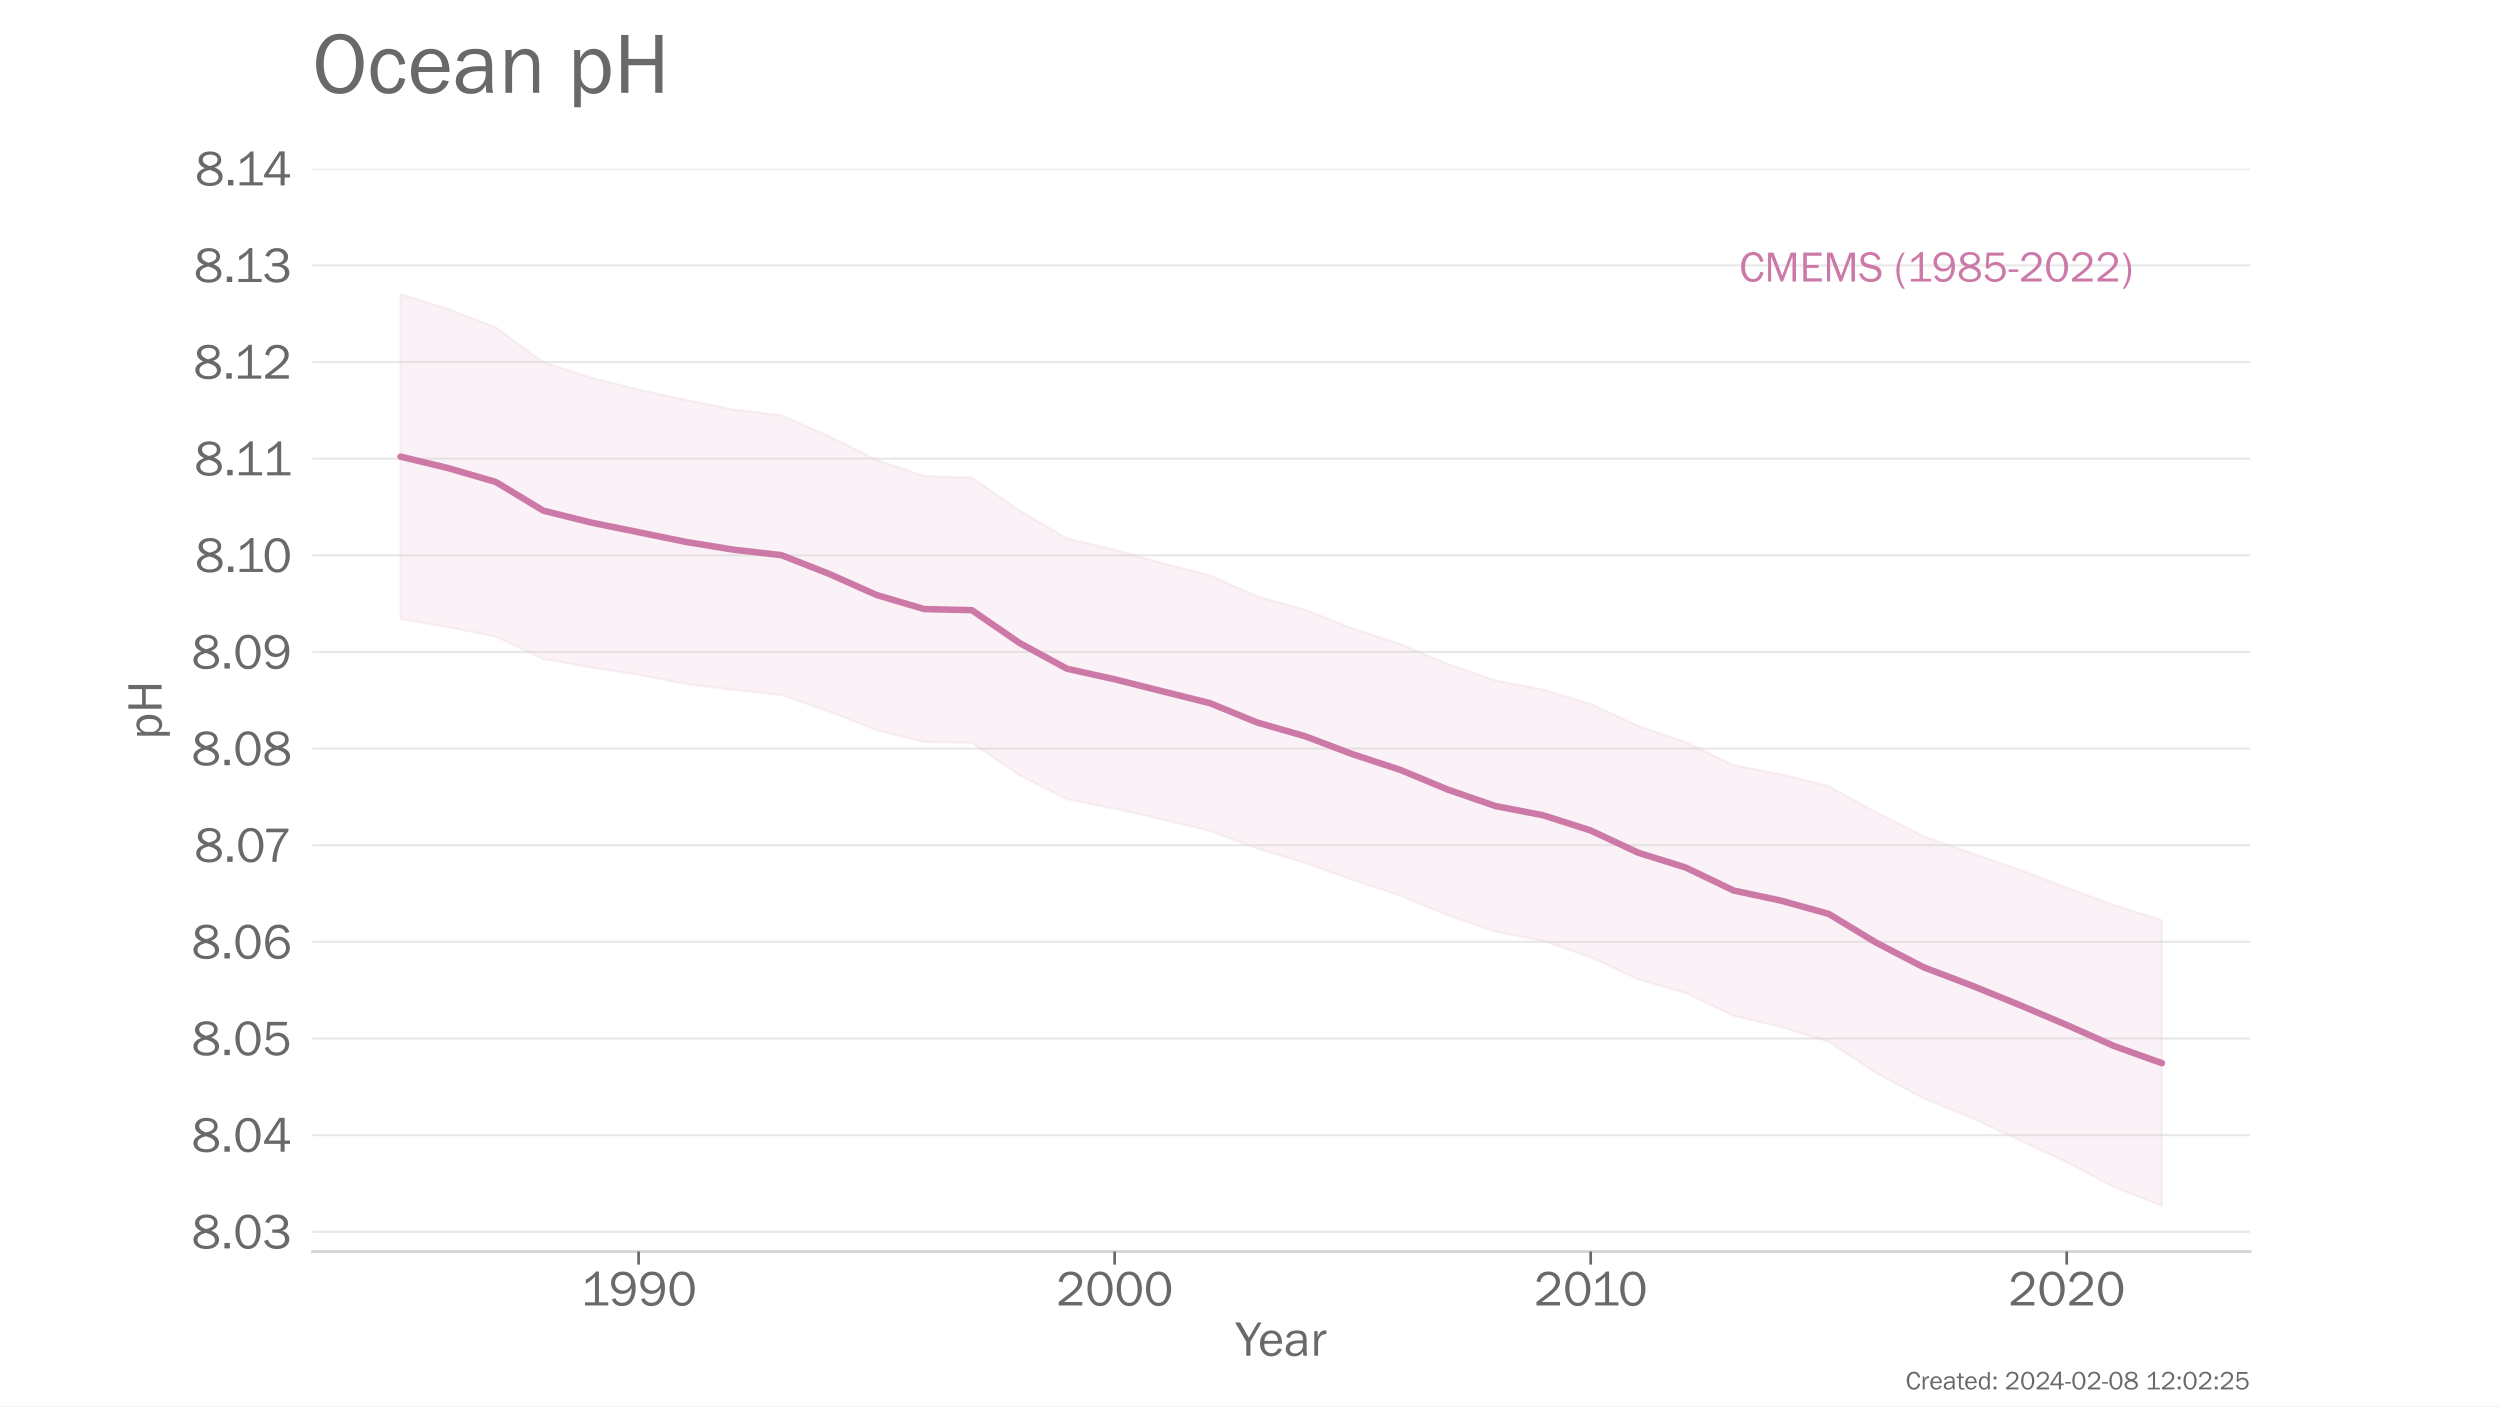
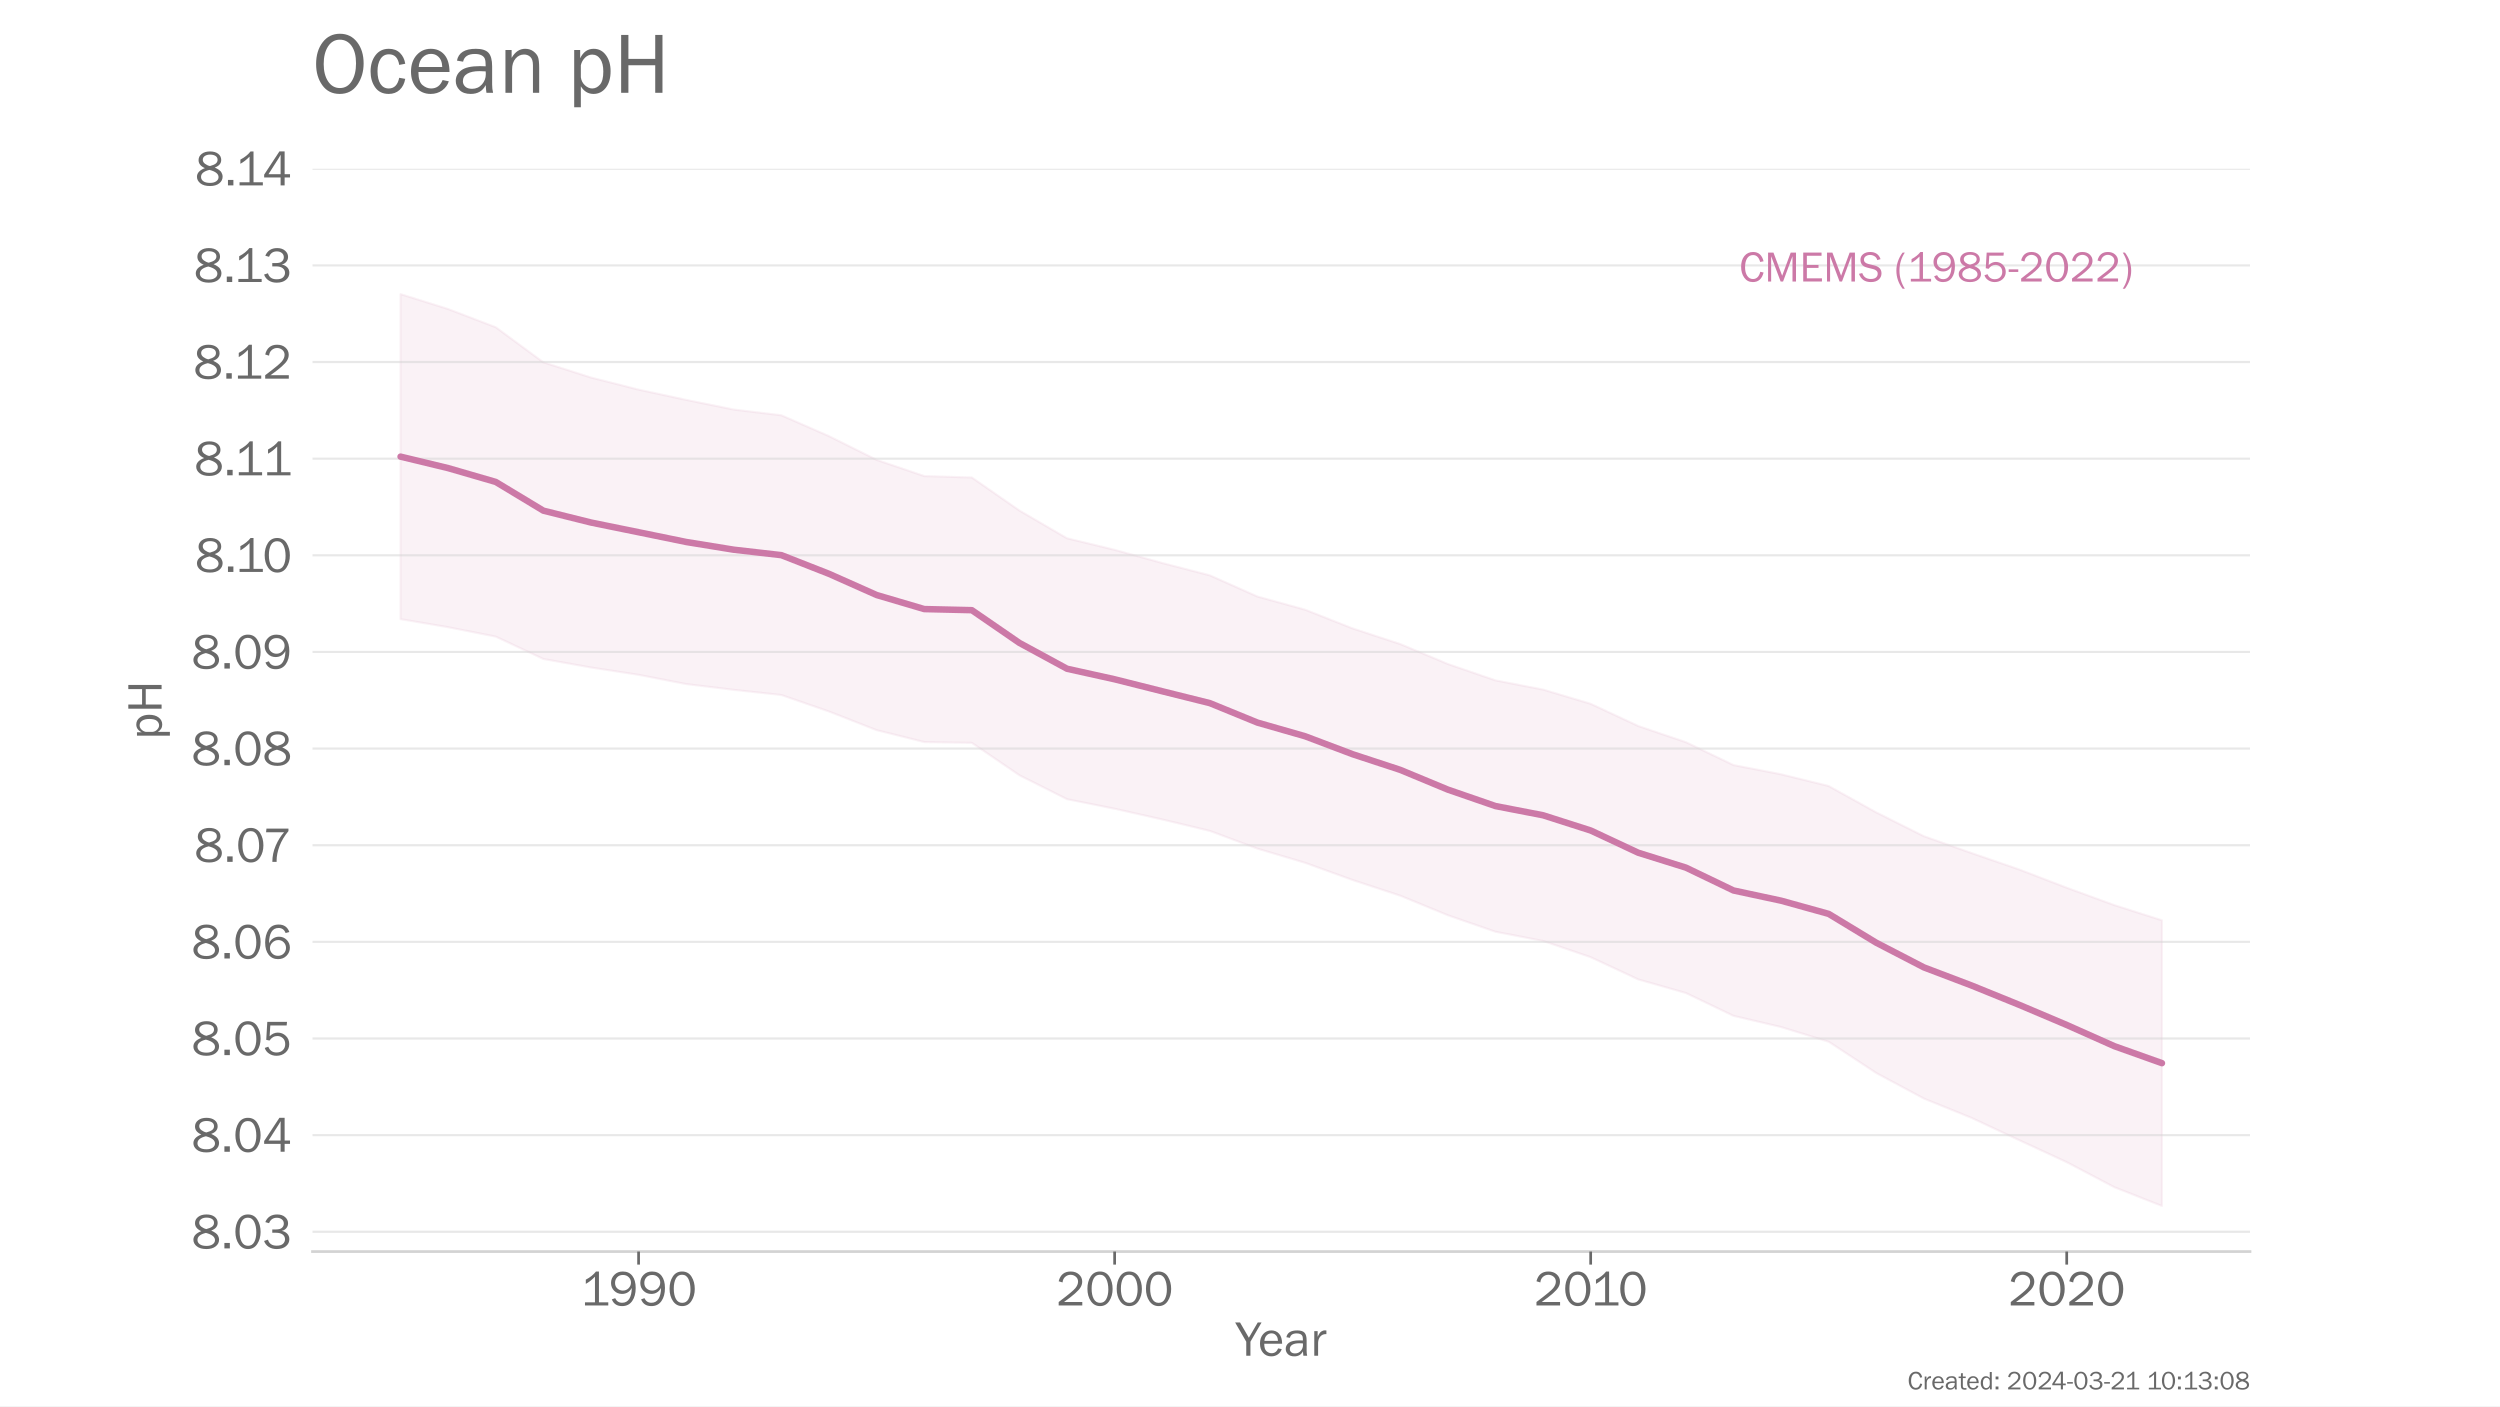
<svg xmlns="http://www.w3.org/2000/svg" xmlns:xlink="http://www.w3.org/1999/xlink" height="648pt" version="1.1" viewBox="0 0 1152 648" width="1152pt">
  <defs>
    <style type="text/css">*{stroke-linecap:butt;stroke-linejoin:round;}</style>
  </defs>
  <g id="figure_1">
    <g id="patch_1">
      <path d="M 0 648  L 1152 648  L 1152 0  L 0 0  z " style="fill:#ffffff;" />
    </g>
    <g id="axes_1">
      <g id="patch_2">
        <path d="M 144 576.72  L 1036.8 576.72  L 1036.8 77.76  L 144 77.76  z " style="fill:none;" />
      </g>
      <g id="PolyCollection_1">
        <defs>
-           <path d="M 184.582 -362.693  L 184.582 -512.468  L 206.518 -505.59  L 228.454 -497.2  L 250.39 -481.033  L 272.326 -474.03  L 294.262 -468.456  L 316.199 -463.726  L 338.135 -459.268  L 360.071 -456.632  L 382.007 -447.012  L 403.943 -436.083  L 425.879 -428.623  L 447.815 -427.968  L 469.751 -412.737  L 491.687 -399.957  L 513.624 -394.634  L 535.56 -388.554  L 557.496 -382.875  L 579.432 -373.111  L 601.368 -367.052  L 623.304 -358.414  L 645.24 -351.218  L 667.176 -342.025  L 689.113 -334.484  L 711.049 -330.232  L 732.985 -323.684  L 754.921 -313.441  L 776.857 -305.994  L 798.793 -295.451  L 820.729 -291.201  L 842.665 -285.787  L 864.601 -273.626  L 886.538 -262.672  L 908.474 -254.907  L 930.41 -247.355  L 952.346 -238.926  L 974.282 -230.919  L 996.218 -223.917  L 996.218 -92.289  L 996.218 -92.289  L 974.282 -100.932  L 952.346 -112.46  L 930.41 -122.615  L 908.474 -132.874  L 886.538 -141.774  L 864.601 -153.531  L 842.665 -167.964  L 820.729 -174.73  L 798.793 -179.882  L 776.857 -190.412  L 754.921 -196.665  L 732.985 -206.925  L 711.049 -214.409  L 689.113 -218.642  L 667.176 -226.253  L 645.24 -235.262  L 623.304 -242.479  L 601.368 -250.421  L 579.432 -256.942  L 557.496 -265.116  L 535.56 -270.376  L 513.624 -275.33  L 491.687 -279.723  L 469.751 -290.751  L 447.815 -305.698  L 425.879 -306.053  L 403.943 -311.546  L 382.007 -320.135  L 360.071 -327.731  L 338.135 -330.116  L 316.199 -332.775  L 294.262 -337.04  L 272.326 -340.41  L 250.39 -344.329  L 228.454 -354.637  L 206.518 -358.979  L 184.582 -362.693  z " id="m00d83a7797" style="stroke:#cc79a7;stroke-opacity:0.1;" />
+           <path d="M 184.582 -362.693  L 184.582 -512.468  L 206.518 -505.59  L 228.454 -497.2  L 250.39 -481.033  L 272.326 -474.03  L 294.262 -468.456  L 316.199 -463.726  L 338.135 -459.268  L 360.071 -456.632  L 382.007 -447.012  L 403.943 -436.083  L 425.879 -428.623  L 447.815 -427.968  L 469.751 -412.737  L 491.687 -399.957  L 513.624 -394.634  L 535.56 -388.554  L 557.496 -382.875  L 579.432 -373.111  L 601.368 -367.052  L 623.304 -358.414  L 645.24 -351.218  L 667.176 -342.025  L 689.113 -334.484  L 711.049 -330.232  L 732.985 -323.684  L 754.921 -313.441  L 776.857 -305.994  L 798.793 -295.451  L 820.729 -291.201  L 842.665 -285.787  L 864.601 -273.626  L 886.538 -262.672  L 908.474 -254.907  L 930.41 -247.355  L 952.346 -238.926  L 974.282 -230.919  L 996.218 -223.917  L 996.218 -92.289  L 996.218 -92.289  L 974.282 -100.932  L 952.346 -112.46  L 930.41 -122.615  L 908.474 -132.874  L 886.538 -141.774  L 864.601 -153.531  L 842.665 -167.964  L 820.729 -174.73  L 798.793 -179.882  L 776.857 -190.412  L 754.921 -196.665  L 732.985 -206.925  L 711.049 -214.409  L 689.113 -218.642  L 667.176 -226.253  L 645.24 -235.262  L 623.304 -242.479  L 601.368 -250.421  L 579.432 -256.942  L 557.496 -265.116  L 535.56 -270.376  L 513.624 -275.33  L 491.687 -279.723  L 469.751 -290.751  L 447.815 -305.698  L 425.879 -306.053  L 403.943 -311.546  L 382.007 -320.135  L 360.071 -327.731  L 338.135 -330.116  L 316.199 -332.775  L 294.262 -337.04  L 272.326 -340.41  L 250.39 -344.329  L 228.454 -354.637  L 206.518 -358.979  L 184.582 -362.693  z " id="medb05854d0" style="stroke:#cc79a7;stroke-opacity:0.1;" />
        </defs>
-         <g clip-path="url(#p1a1a0c2bd8)">
-           <use style="fill:#cc79a7;fill-opacity:0.1;stroke:#cc79a7;stroke-opacity:0.1;" x="0" xlink:href="#m00d83a7797" y="648" />
+         <g clip-path="url(#p75e1de0d37)">
+           <use style="fill:#cc79a7;fill-opacity:0.1;stroke:#cc79a7;stroke-opacity:0.1;" x="0" xlink:href="#medb05854d0" y="648" />
        </g>
      </g>
      <g id="patch_3">
        <path d="M 144 576.72  L 1036.8 576.72  " style="fill:none;stroke:#d3d3d3;stroke-linecap:square;stroke-linejoin:miter;stroke-width:1.25;" />
      </g>
      <g id="matplotlib.axis_1">
        <g id="xtick_1">
          <g id="line2d_1">
            <defs>
-               <path d="M 0 0  L 0 6  " id="mcdebf659a7" style="stroke:#696969;stroke-width:1.25;" />
+               <path d="M 0 0  L 0 6  " id="m00381bbd8d" style="stroke:#696969;stroke-width:1.25;" />
            </defs>
            <g>
-               <use style="fill:#696969;stroke:#696969;stroke-width:1.25;" x="294.262" xlink:href="#mcdebf659a7" y="576.72" />
+               <use style="fill:#696969;stroke:#696969;stroke-width:1.25;" x="294.262" xlink:href="#m00381bbd8d" y="576.72" />
            </g>
          </g>
          <g id="text_1">
            <g style="fill:#696969;" transform="translate(267.4458 601.5509)scale(0.23 -0.23)">
              <defs>
                <path d="M 55.859 6.203  L 55.859 0  L 9.188 0  L 9.188 6.203  L 29.203 6.203  L 29.203 57.672  Q 20.359 48.438 10.844 43.266  L 10.844 51.656  Q 23.969 58.547 31.203 68.016  L 37.156 68.016  L 37.156 6.203  z " id="FranklinGothic-Book-49" />
                <path d="M 5.719 12.156  L 12.406 14.594  Q 16.547 5.375 26.375 5.375  Q 35.891 5.375 40.703 13.375  Q 45.516 21.391 45.656 35.109  Q 39.109 23.094 25.984 23.094  Q 16.703 23.094 10.406 29.422  Q 4.109 35.75 4.109 45.062  Q 4.109 54.547 10.719 61.281  Q 17.328 68.016 27.594 68.016  Q 40.141 68.016 46.828 59.203  Q 53.516 50.391 53.516 34.969  Q 53.516 18.75 46.438 8.719  Q 39.359 -1.312 26.266 -1.312  Q 10.984 -1.312 5.719 12.156  z M 27.828 29.781  Q 34.719 29.781 39.375 34.594  Q 44.047 39.406 44.047 45.844  Q 44.047 52.094 39.625 56.578  Q 35.203 61.078 27.984 61.078  Q 20.656 61.078 16.406 56.469  Q 12.156 51.859 12.156 45.219  Q 12.156 38.094 16.859 33.938  Q 21.578 29.781 27.828 29.781  z " id="FranklinGothic-Book-57" />
                <path d="M 29.391 -1.312  Q 17.875 -1.312 10.984 8.672  Q 4.109 18.656 4.109 33.453  Q 4.109 48 10.641 58  Q 17.188 68.016 29.156 68.016  Q 41.656 68.016 48.125 57.562  Q 54.594 47.125 54.594 33.062  Q 54.594 19.281 47.953 8.984  Q 41.312 -1.312 29.391 -1.312  z M 29.438 5.219  Q 37.891 5.219 41.938 12.859  Q 46 20.516 46 32.078  Q 46 44.734 41.844 53.125  Q 37.703 61.531 29.047 61.531  Q 20.703 61.531 16.625 53.859  Q 12.547 46.188 12.547 33.688  Q 12.547 20.703 16.844 12.953  Q 21.141 5.219 29.438 5.219  z " id="FranklinGothic-Book-48" />
              </defs>
              <use xlink:href="#FranklinGothic-Book-49" />
              <use x="57.268" xlink:href="#FranklinGothic-Book-57" />
              <use x="115.91" xlink:href="#FranklinGothic-Book-57" />
              <use x="174.553" xlink:href="#FranklinGothic-Book-48" />
            </g>
          </g>
        </g>
        <g id="xtick_2">
          <g id="line2d_2">
            <g>
-               <use style="fill:#696969;stroke:#696969;stroke-width:1.25;" x="513.624" xlink:href="#mcdebf659a7" y="576.72" />
+               <use style="fill:#696969;stroke:#696969;stroke-width:1.25;" x="513.624" xlink:href="#m00381bbd8d" y="576.72" />
            </g>
          </g>
          <g id="text_2">
            <g style="fill:#696969;" transform="translate(486.6489 601.5509)scale(0.23 -0.23)">
              <defs>
                <path d="M 52.484 6.938  L 52.484 0  L 5.172 0  L 5.172 6.938  Q 33.203 27.938 38.594 34.594  Q 44 41.266 44 47.797  Q 44 53.906 39.453 57.656  Q 34.906 61.422 29 61.422  Q 22.906 61.422 18.219 57.297  Q 13.531 53.172 12.938 46.094  L 5.172 48.438  Q 10.062 68.016 29.109 68.016  Q 39.406 68.016 45.844 62.156  Q 52.297 56.297 52.297 47.859  Q 52.297 42.047 49.234 36.672  Q 46.188 31.297 37.688 23.828  Q 29.203 16.359 15.719 6.938  z " id="FranklinGothic-Book-50" />
              </defs>
              <use xlink:href="#FranklinGothic-Book-50" />
              <use x="58.643" xlink:href="#FranklinGothic-Book-48" />
              <use x="117.285" xlink:href="#FranklinGothic-Book-48" />
              <use x="175.928" xlink:href="#FranklinGothic-Book-48" />
            </g>
          </g>
        </g>
        <g id="xtick_3">
          <g id="line2d_3">
            <g>
-               <use style="fill:#696969;stroke:#696969;stroke-width:1.25;" x="732.985" xlink:href="#mcdebf659a7" y="576.72" />
+               <use style="fill:#696969;stroke:#696969;stroke-width:1.25;" x="732.985" xlink:href="#m00381bbd8d" y="576.72" />
            </g>
          </g>
          <g id="text_3">
            <g style="fill:#696969;" transform="translate(706.8151 601.5509)scale(0.23 -0.23)">
              <use xlink:href="#FranklinGothic-Book-50" />
              <use x="58.643" xlink:href="#FranklinGothic-Book-48" />
              <use x="113.535" xlink:href="#FranklinGothic-Book-49" />
              <use x="168.928" xlink:href="#FranklinGothic-Book-48" />
            </g>
          </g>
        </g>
        <g id="xtick_4">
          <g id="line2d_4">
            <g>
-               <use style="fill:#696969;stroke:#696969;stroke-width:1.25;" x="952.346" xlink:href="#mcdebf659a7" y="576.72" />
+               <use style="fill:#696969;stroke:#696969;stroke-width:1.25;" x="952.346" xlink:href="#m00381bbd8d" y="576.72" />
            </g>
          </g>
          <g id="text_4">
            <g style="fill:#696969;" transform="translate(925.3713 601.5509)scale(0.23 -0.23)">
              <use xlink:href="#FranklinGothic-Book-50" />
              <use x="58.643" xlink:href="#FranklinGothic-Book-48" />
              <use x="117.285" xlink:href="#FranklinGothic-Book-50" />
              <use x="175.928" xlink:href="#FranklinGothic-Book-48" />
            </g>
          </g>
        </g>
        <g id="text_5">
          <g style="fill:#696969;" transform="translate(569.3658 624.7128)scale(0.23 -0.23)">
            <defs>
              <path d="M 52 66.656  L 29.688 28.031  L 29.688 0  L 21.344 0  L 21.344 28.031  L -0.984 66.656  L 8.844 66.656  L 26.562 35.984  L 44.391 66.656  z " id="FranklinGothic-Book-89" />
              <path d="M 40.234 14.703  L 47.359 13.234  Q 45.406 6.938 39.734 2.812  Q 34.078 -1.312 26.422 -1.312  Q 16.312 -1.312 10.062 5.781  Q 3.812 12.891 3.812 24.422  Q 3.812 36.188 10.297 43.438  Q 16.797 50.688 26.609 50.688  Q 36.281 50.688 42.156 44  Q 48.047 37.312 48.188 23.969  L 12.359 23.969  Q 12.359 12.797 17.047 8.891  Q 21.734 4.984 26.953 4.984  Q 36.375 4.984 40.234 14.703  z M 39.797 29.688  Q 39.703 33.844 38.422 37.062  Q 37.156 40.281 34.125 42.547  Q 31.109 44.828 26.859 44.828  Q 21.141 44.828 17.156 40.719  Q 13.188 36.625 12.703 29.688  z " id="FranklinGothic-Book-101" />
              <path d="M 46.297 0  L 38.672 0  Q 38.234 2.344 37.797 8.891  Q 32.719 -1.312 20.516 -1.312  Q 12.203 -1.312 7.766 3.078  Q 3.328 7.469 3.328 13.625  Q 3.328 21.094 9.672 25.906  Q 16.016 30.719 31.25 30.719  Q 33.297 30.719 37.797 30.516  Q 37.797 36.375 36.891 38.984  Q 35.984 41.609 33.047 43.172  Q 30.125 44.734 25.344 44.734  Q 13.672 44.734 11.766 35.844  L 4.688 37.062  Q 7.281 50.688 26.469 50.688  Q 36.672 50.688 40.938 46.172  Q 45.219 41.656 45.219 30.516  L 45.219 9.578  Q 45.219 4.344 46.297 0  z M 37.797 24.656  Q 33.109 24.953 30.672 24.953  Q 21.578 24.953 16.547 21.969  Q 11.531 19 11.531 13.281  Q 11.531 9.672 14.234 7.125  Q 16.938 4.594 22.078 4.594  Q 29 4.594 33.469 9.625  Q 37.938 14.656 37.938 21.438  Q 37.938 22.797 37.797 24.656  z " id="FranklinGothic-Book-97" />
              <path d="M 15.328 0  L 7.672 0  L 7.672 49.312  L 14.406 49.312  L 14.406 37.797  Q 17.969 45.953 21.547 48.359  Q 25.141 50.781 28.906 50.781  Q 30.078 50.781 31.938 50.594  L 31.938 43.266  L 30.375 43.266  Q 24.031 43.266 19.828 38.531  Q 15.625 33.797 15.328 26.078  z " id="FranklinGothic-Book-114" />
            </defs>
            <use xlink:href="#FranklinGothic-Book-89" />
            <use x="45.025" xlink:href="#FranklinGothic-Book-101" />
            <use x="97.076" xlink:href="#FranklinGothic-Book-97" />
            <use x="149.957" xlink:href="#FranklinGothic-Book-114" />
          </g>
        </g>
      </g>
      <g id="matplotlib.axis_2">
        <g id="ytick_1">
          <g id="line2d_5">
-             <path clip-path="url(#p1a1a0c2bd8)" d="M 144 567.6  L 1036.8 567.6  " style="fill:none;stroke:#d3d3d3;stroke-linecap:round;stroke-opacity:0.5;" />
+             <path clip-path="url(#p75e1de0d37)" d="M 144 567.6  L 1036.8 567.6  " style="fill:none;stroke:#d3d3d3;stroke-linecap:round;stroke-opacity:0.5;" />
          </g>
          <g id="text_6">
            <g style="fill:#696969;" transform="translate(88.28797 575.265)scale(0.23 -0.23)">
              <defs>
                <path d="M 19.484 34.578  Q 6.844 40.094 6.844 50.594  Q 6.844 58.203 13.141 63.109  Q 19.438 68.016 29.828 68.016  Q 40.094 68.016 46.141 63.297  Q 52.203 58.594 52.203 50.984  Q 52.203 40.375 39.266 35.797  Q 49.703 30.953 52.359 26.453  Q 55.031 21.969 55.031 17.484  Q 55.031 9.469 48.219 4.078  Q 41.406 -1.312 29.734 -1.312  Q 17.281 -1.312 10.438 4.172  Q 3.609 9.672 3.609 17.234  Q 3.609 28.516 19.484 34.578  z M 29.594 38.719  Q 37.984 40.969 41.453 43.891  Q 44.922 46.828 44.922 51.219  Q 44.922 56.344 40.797 59  Q 36.672 61.672 29.938 61.672  Q 23.484 61.672 19.375 58.859  Q 15.281 56.062 15.281 51.312  Q 15.281 46.625 19.844 43.203  Q 24.422 39.797 29.594 38.719  z M 28.656 31.062  Q 11.766 27.047 11.766 16.938  Q 11.766 11.672 16.375 8.328  Q 21 4.984 29.984 4.984  Q 37.594 4.984 42.234 8.25  Q 46.875 11.531 46.875 16.609  Q 46.875 26.312 28.656 31.062  z " id="FranklinGothic-Book-56" />
                <path d="M 17.969 10.938  L 17.969 0  L 7.078 0  L 7.078 10.938  z " id="FranklinGothic-Book-46" />
                <path d="M 19.344 31.344  L 19.344 37.984  L 26.953 37.984  Q 35.297 37.984 38.891 41.406  Q 42.484 44.828 42.484 49.703  Q 42.484 55.078 38.469 58.219  Q 34.469 61.375 28.422 61.375  Q 17.188 61.375 12.891 50.531  L 5.375 52.688  Q 11.812 68.016 29.203 68.016  Q 38.969 68.016 44.969 62.812  Q 50.984 57.625 50.984 50.297  Q 50.984 44.625 47.359 40.406  Q 43.75 36.188 38.094 35.109  Q 44.438 34.188 49 29.781  Q 53.562 25.391 53.562 18.406  Q 53.562 10.062 46.766 4.375  Q 39.984 -1.312 28.172 -1.312  Q 18.797 -1.312 12.125 3.125  Q 5.469 7.562 2.938 14.938  L 10.688 17.531  Q 14.203 5.469 28.031 5.469  Q 37.016 5.469 40.938 9.297  Q 44.875 13.141 44.875 18.453  Q 44.875 24.219 40.156 27.781  Q 35.453 31.344 26.953 31.344  z " id="FranklinGothic-Book-51" />
              </defs>
              <use xlink:href="#FranklinGothic-Book-56" />
              <use x="58.643" xlink:href="#FranklinGothic-Book-46" />
              <use x="83.643" xlink:href="#FranklinGothic-Book-48" />
              <use x="142.285" xlink:href="#FranklinGothic-Book-51" />
            </g>
          </g>
        </g>
        <g id="ytick_2">
          <g id="line2d_6">
-             <path clip-path="url(#p1a1a0c2bd8)" d="M 144 523.069  L 1036.8 523.069  " style="fill:none;stroke:#d3d3d3;stroke-linecap:round;stroke-opacity:0.5;" />
+             <path clip-path="url(#p75e1de0d37)" d="M 144 523.069  L 1036.8 523.069  " style="fill:none;stroke:#d3d3d3;stroke-linecap:round;stroke-opacity:0.5;" />
          </g>
          <g id="text_7">
            <g style="fill:#696969;" transform="translate(88.28797 530.7342)scale(0.23 -0.23)">
              <defs>
                <path d="M 44.094 0  L 36.031 0  L 36.031 15.875  L 3.078 15.875  L 3.078 21.484  L 33.641 68.062  L 44.094 68.062  L 44.094 22.469  L 54.891 22.469  L 54.891 15.875  L 44.094 15.875  z M 36.031 22.469  L 36.031 54  Q 36.031 57.422 36.188 61.375  Q 34.078 57.516 32.562 55.125  L 11.766 22.469  z " id="FranklinGothic-Book-52" />
              </defs>
              <use xlink:href="#FranklinGothic-Book-56" />
              <use x="58.643" xlink:href="#FranklinGothic-Book-46" />
              <use x="83.643" xlink:href="#FranklinGothic-Book-48" />
              <use x="142.285" xlink:href="#FranklinGothic-Book-52" />
            </g>
          </g>
        </g>
        <g id="ytick_3">
          <g id="line2d_7">
-             <path clip-path="url(#p1a1a0c2bd8)" d="M 144 478.538  L 1036.8 478.538  " style="fill:none;stroke:#d3d3d3;stroke-linecap:round;stroke-opacity:0.5;" />
+             <path clip-path="url(#p75e1de0d37)" d="M 144 478.538  L 1036.8 478.538  " style="fill:none;stroke:#d3d3d3;stroke-linecap:round;stroke-opacity:0.5;" />
          </g>
          <g id="text_8">
            <g style="fill:#696969;" transform="translate(88.28797 486.2033)scale(0.23 -0.23)">
              <defs>
                <path d="M 48.875 66.656  L 48.188 59.469  L 15.438 59.469  L 14.016 37.844  Q 21.438 45.125 30.328 45.125  Q 39.703 45.125 46.516 38.625  Q 53.328 32.125 53.328 22.016  Q 53.328 11.766 45.922 5.219  Q 38.531 -1.312 27.828 -1.312  Q 19.438 -1.312 12.891 3.078  Q 6.344 7.469 4.297 14.453  L 11.422 16.891  Q 15.828 5.281 27.938 5.281  Q 35.891 5.281 40.578 9.984  Q 45.266 14.703 45.266 22.016  Q 45.266 29.688 40.625 33.984  Q 35.984 38.281 29.5 38.281  Q 20.016 38.281 13.812 29.203  L 7.234 30.609  L 9.375 66.656  z " id="FranklinGothic-Book-53" />
              </defs>
              <use xlink:href="#FranklinGothic-Book-56" />
              <use x="58.643" xlink:href="#FranklinGothic-Book-46" />
              <use x="83.643" xlink:href="#FranklinGothic-Book-48" />
              <use x="142.285" xlink:href="#FranklinGothic-Book-53" />
            </g>
          </g>
        </g>
        <g id="ytick_4">
          <g id="line2d_8">
-             <path clip-path="url(#p1a1a0c2bd8)" d="M 144 434.007  L 1036.8 434.007  " style="fill:none;stroke:#d3d3d3;stroke-linecap:round;stroke-opacity:0.5;" />
+             <path clip-path="url(#p75e1de0d37)" d="M 144 434.007  L 1036.8 434.007  " style="fill:none;stroke:#d3d3d3;stroke-linecap:round;stroke-opacity:0.5;" />
          </g>
          <g id="text_9">
            <g style="fill:#696969;" transform="translate(88.28797 441.6724)scale(0.23 -0.23)">
              <defs>
                <path d="M 53.562 53.031  L 46.047 50.984  Q 42.188 61.141 31.984 61.141  Q 13.234 61.141 12.797 30.125  Q 15.766 37.016 21.234 40.328  Q 26.703 43.656 32.812 43.656  Q 42.094 43.656 48.359 37.188  Q 54.641 30.719 54.641 21.688  Q 54.641 12.312 47.969 5.5  Q 41.312 -1.312 30.906 -1.312  Q 19.094 -1.312 12.078 7.594  Q 5.078 16.5 5.078 31.844  Q 5.078 46.828 11.688 57.422  Q 18.312 68.016 32.172 68.016  Q 48.141 68.016 53.562 53.031  z M 30.766 5.375  Q 37.844 5.375 42.359 10.031  Q 46.875 14.703 46.875 21.234  Q 46.875 27.688 42.453 32.297  Q 38.031 36.922 31.5 36.922  Q 24.75 36.922 19.719 32.078  Q 14.703 27.25 14.703 20.75  Q 14.703 14.75 19.188 10.062  Q 23.688 5.375 30.766 5.375  z " id="FranklinGothic-Book-54" />
              </defs>
              <use xlink:href="#FranklinGothic-Book-56" />
              <use x="58.643" xlink:href="#FranklinGothic-Book-46" />
              <use x="83.643" xlink:href="#FranklinGothic-Book-48" />
              <use x="142.285" xlink:href="#FranklinGothic-Book-54" />
            </g>
          </g>
        </g>
        <g id="ytick_5">
          <g id="line2d_9">
-             <path clip-path="url(#p1a1a0c2bd8)" d="M 144 389.476  L 1036.8 389.476  " style="fill:none;stroke:#d3d3d3;stroke-linecap:round;stroke-opacity:0.5;" />
+             <path clip-path="url(#p75e1de0d37)" d="M 144 389.476  L 1036.8 389.476  " style="fill:none;stroke:#d3d3d3;stroke-linecap:round;stroke-opacity:0.5;" />
          </g>
          <g id="text_10">
            <g style="fill:#696969;" transform="translate(89.58172 397.1416)scale(0.23 -0.23)">
              <defs>
                <path d="M 28.078 0  L 19.484 0  Q 19.484 16.75 26.312 32.594  Q 33.156 48.438 43.062 59.328  L 6.891 59.328  L 7.719 66.656  L 51.766 66.656  L 51.766 61.672  Q 39.844 47.312 33.938 31.781  Q 28.031 16.266 28.031 2.297  Q 28.031 1.516 28.078 0  z " id="FranklinGothic-Book-55" />
              </defs>
              <use xlink:href="#FranklinGothic-Book-56" />
              <use x="58.643" xlink:href="#FranklinGothic-Book-46" />
              <use x="83.643" xlink:href="#FranklinGothic-Book-48" />
              <use x="136.66" xlink:href="#FranklinGothic-Book-55" />
            </g>
          </g>
        </g>
        <g id="ytick_6">
          <g id="line2d_10">
-             <path clip-path="url(#p1a1a0c2bd8)" d="M 144 344.945  L 1036.8 344.945  " style="fill:none;stroke:#d3d3d3;stroke-linecap:round;stroke-opacity:0.5;" />
+             <path clip-path="url(#p75e1de0d37)" d="M 144 344.945  L 1036.8 344.945  " style="fill:none;stroke:#d3d3d3;stroke-linecap:round;stroke-opacity:0.5;" />
          </g>
          <g id="text_11">
            <g style="fill:#696969;" transform="translate(88.28797 352.6107)scale(0.23 -0.23)">
              <use xlink:href="#FranklinGothic-Book-56" />
              <use x="58.643" xlink:href="#FranklinGothic-Book-46" />
              <use x="83.643" xlink:href="#FranklinGothic-Book-48" />
              <use x="142.285" xlink:href="#FranklinGothic-Book-56" />
            </g>
          </g>
        </g>
        <g id="ytick_7">
          <g id="line2d_11">
-             <path clip-path="url(#p1a1a0c2bd8)" d="M 144 300.414  L 1036.8 300.414  " style="fill:none;stroke:#d3d3d3;stroke-linecap:round;stroke-opacity:0.5;" />
+             <path clip-path="url(#p75e1de0d37)" d="M 144 300.414  L 1036.8 300.414  " style="fill:none;stroke:#d3d3d3;stroke-linecap:round;stroke-opacity:0.5;" />
          </g>
          <g id="text_12">
            <g style="fill:#696969;" transform="translate(88.28797 308.0798)scale(0.23 -0.23)">
              <use xlink:href="#FranklinGothic-Book-56" />
              <use x="58.643" xlink:href="#FranklinGothic-Book-46" />
              <use x="83.643" xlink:href="#FranklinGothic-Book-48" />
              <use x="142.285" xlink:href="#FranklinGothic-Book-57" />
            </g>
          </g>
        </g>
        <g id="ytick_8">
          <g id="line2d_12">
-             <path clip-path="url(#p1a1a0c2bd8)" d="M 144 255.883  L 1036.8 255.883  " style="fill:none;stroke:#d3d3d3;stroke-linecap:round;stroke-opacity:0.5;" />
+             <path clip-path="url(#p75e1de0d37)" d="M 144 255.883  L 1036.8 255.883  " style="fill:none;stroke:#d3d3d3;stroke-linecap:round;stroke-opacity:0.5;" />
          </g>
          <g id="text_13">
            <g style="fill:#696969;" transform="translate(89.92672 263.5489)scale(0.23 -0.23)">
              <use xlink:href="#FranklinGothic-Book-56" />
              <use x="58.643" xlink:href="#FranklinGothic-Book-46" />
              <use x="79.768" xlink:href="#FranklinGothic-Book-49" />
              <use x="135.16" xlink:href="#FranklinGothic-Book-48" />
            </g>
          </g>
        </g>
        <g id="ytick_9">
          <g id="line2d_13">
-             <path clip-path="url(#p1a1a0c2bd8)" d="M 144 211.353  L 1036.8 211.353  " style="fill:none;stroke:#d3d3d3;stroke-linecap:round;stroke-opacity:0.5;" />
+             <path clip-path="url(#p75e1de0d37)" d="M 144 211.353  L 1036.8 211.353  " style="fill:none;stroke:#d3d3d3;stroke-linecap:round;stroke-opacity:0.5;" />
          </g>
          <g id="text_14">
            <g style="fill:#696969;" transform="translate(89.58172 219.0181)scale(0.23 -0.23)">
              <use xlink:href="#FranklinGothic-Book-56" />
              <use x="58.643" xlink:href="#FranklinGothic-Book-46" />
              <use x="79.768" xlink:href="#FranklinGothic-Book-49" />
              <use x="136.66" xlink:href="#FranklinGothic-Book-49" />
            </g>
          </g>
        </g>
        <g id="ytick_10">
          <g id="line2d_14">
-             <path clip-path="url(#p1a1a0c2bd8)" d="M 144 166.822  L 1036.8 166.822  " style="fill:none;stroke:#d3d3d3;stroke-linecap:round;stroke-opacity:0.5;" />
+             <path clip-path="url(#p75e1de0d37)" d="M 144 166.822  L 1036.8 166.822  " style="fill:none;stroke:#d3d3d3;stroke-linecap:round;stroke-opacity:0.5;" />
          </g>
          <g id="text_15">
            <g style="fill:#696969;" transform="translate(89.17922 174.4872)scale(0.23 -0.23)">
              <use xlink:href="#FranklinGothic-Book-56" />
              <use x="58.643" xlink:href="#FranklinGothic-Book-46" />
              <use x="79.768" xlink:href="#FranklinGothic-Book-49" />
              <use x="138.41" xlink:href="#FranklinGothic-Book-50" />
            </g>
          </g>
        </g>
        <g id="ytick_11">
          <g id="line2d_15">
-             <path clip-path="url(#p1a1a0c2bd8)" d="M 144 122.291  L 1036.8 122.291  " style="fill:none;stroke:#d3d3d3;stroke-linecap:round;stroke-opacity:0.5;" />
+             <path clip-path="url(#p75e1de0d37)" d="M 144 122.291  L 1036.8 122.291  " style="fill:none;stroke:#d3d3d3;stroke-linecap:round;stroke-opacity:0.5;" />
          </g>
          <g id="text_16">
            <g style="fill:#696969;" transform="translate(89.38047 129.9563)scale(0.23 -0.23)">
              <use xlink:href="#FranklinGothic-Book-56" />
              <use x="58.643" xlink:href="#FranklinGothic-Book-46" />
              <use x="79.768" xlink:href="#FranklinGothic-Book-49" />
              <use x="137.535" xlink:href="#FranklinGothic-Book-51" />
            </g>
          </g>
        </g>
        <g id="ytick_12">
          <g id="line2d_16">
-             <path clip-path="url(#p1a1a0c2bd8)" d="M 144 77.76  L 1036.8 77.76  " style="fill:none;stroke:#d3d3d3;stroke-linecap:round;stroke-opacity:0.5;" />
+             <path clip-path="url(#p75e1de0d37)" d="M 144 77.76  L 1036.8 77.76  " style="fill:none;stroke:#d3d3d3;stroke-linecap:round;stroke-opacity:0.5;" />
          </g>
          <g id="text_17">
            <g style="fill:#696969;" transform="translate(89.92672 85.42547)scale(0.23 -0.23)">
              <use xlink:href="#FranklinGothic-Book-56" />
              <use x="58.643" xlink:href="#FranklinGothic-Book-46" />
              <use x="79.768" xlink:href="#FranklinGothic-Book-49" />
              <use x="135.16" xlink:href="#FranklinGothic-Book-52" />
            </g>
          </g>
        </g>
        <g id="text_18">
          <g style="fill:#696969;" transform="translate(74.45703 340.7741)rotate(-90)scale(0.23 -0.23)">
            <defs>
              <path d="M 15.328 -16.656  L 7.672 -16.656  L 7.672 49.312  L 14.547 49.312  L 14.547 39.75  Q 19.781 50.688 30.125 50.688  Q 38.875 50.688 44.234 43.375  Q 49.609 36.078 49.609 24.906  Q 49.609 12.844 44.094 5.766  Q 38.578 -1.312 29.938 -1.312  Q 20.656 -1.312 15.328 7.516  z M 15.328 31.781  L 15.328 17.922  Q 16.062 12.312 20.062 8.641  Q 24.078 4.984 28.422 4.984  Q 33.453 4.984 37.328 9.375  Q 41.219 13.766 41.219 24.562  Q 41.219 33.891 37.703 38.938  Q 34.188 44 28.375 44  Q 23.781 44 20.141 40.422  Q 16.5 36.859 15.328 31.781  z " id="FranklinGothic-Book-112" />
              <path d="M 55.953 0  L 47.609 0  L 47.609 31.734  L 16.703 31.734  L 16.703 0  L 8.344 0  L 8.344 66.656  L 16.703 66.656  L 16.703 39.062  L 47.609 39.062  L 47.609 66.656  L 55.953 66.656  z " id="FranklinGothic-Book-72" />
            </defs>
            <use xlink:href="#FranklinGothic-Book-112" />
            <use x="53.418" xlink:href="#FranklinGothic-Book-72" />
          </g>
        </g>
      </g>
      <g id="text_19">
        <g style="fill:#696969;" transform="translate(144 42.76)scale(0.4 -0.4)">
          <defs>
            <path d="M 31.344 -1.312  Q 18.5 -1.312 11.328 8.672  Q 4.156 18.656 4.156 33.156  Q 4.156 48.297 11.672 58.156  Q 19.188 68.016 31.594 68.016  Q 43.953 68.016 51.422 58.328  Q 58.891 48.641 58.891 33.891  Q 58.891 19.734 51.641 9.203  Q 44.391 -1.312 31.344 -1.312  z M 31.547 5.469  Q 40.281 5.469 45.203 13.422  Q 50.141 21.391 50.141 33.938  Q 50.141 46.828 45.031 54  Q 39.938 61.188 31.5 61.188  Q 22.953 61.188 17.922 53.422  Q 12.891 45.656 12.891 33.109  Q 12.891 20.844 17.969 13.156  Q 23.047 5.469 31.547 5.469  z " id="FranklinGothic-Book-79" />
            <path d="M 36.812 17.281  L 43.75 16.062  Q 42.281 7.906 37.25 3.297  Q 32.234 -1.312 24.703 -1.312  Q 14.5 -1.312 9.156 6.203  Q 3.812 13.719 3.812 24.562  Q 3.812 35.797 9.453 43.234  Q 15.094 50.688 24.812 50.688  Q 32.859 50.688 37.719 45.875  Q 42.578 41.062 43.75 33.453  L 36.812 32.125  Q 34.859 44.344 25 44.344  Q 18.656 44.344 15.234 38.938  Q 11.812 33.547 11.812 24.953  Q 11.812 15.484 15.203 10.234  Q 18.609 4.984 24.75 4.984  Q 34.281 4.984 36.812 17.281  z " id="FranklinGothic-Book-99" />
            <path d="M 46.531 0  L 39.359 0  L 39.359 31.688  Q 39.359 38.531 36.375 41.312  Q 33.406 44.094 29.156 44.094  Q 23.297 44.094 19.312 39.406  Q 15.328 34.719 15.328 27.047  L 15.328 0  L 7.672 0  L 7.672 49.312  L 14.797 49.312  L 14.797 40.234  Q 20.797 50.688 30.375 50.688  Q 35.891 50.688 39.766 47.828  Q 43.656 44.969 45.094 41.406  Q 46.531 37.844 46.531 28.516  z " id="FranklinGothic-Book-110" />
            <path id="FranklinGothic-Book-32" />
          </defs>
          <use xlink:href="#FranklinGothic-Book-79" />
          <use x="63.086" xlink:href="#FranklinGothic-Book-99" />
          <use x="109.668" xlink:href="#FranklinGothic-Book-101" />
          <use x="161.719" xlink:href="#FranklinGothic-Book-97" />
          <use x="214.6" xlink:href="#FranklinGothic-Book-110" />
          <use x="268.799" xlink:href="#FranklinGothic-Book-32" />
          <use x="293.799" xlink:href="#FranklinGothic-Book-112" />
          <use x="347.217" xlink:href="#FranklinGothic-Book-72" />
        </g>
      </g>
      <g id="legend_1">
        <g id="line2d_17" />
        <g id="text_20">
          <g style="fill:#cc79a7;" transform="translate(801.4755 129.7184)scale(0.2 -0.2)">
            <defs>
              <path d="M 48.297 22.406  L 55.906 20.703  Q 50.438 -1.312 31.203 -1.312  Q 18.562 -1.312 11.359 8.891  Q 4.156 19.094 4.156 33.984  Q 4.156 49.359 11.672 58.688  Q 19.188 68.016 31.844 68.016  Q 50.594 68.016 55.906 46.578  L 48.047 45.016  Q 43.75 60.938 31.781 60.938  Q 22.953 60.938 18.094 53.531  Q 13.234 46.141 13.234 32.766  Q 13.234 20.516 18.203 13.109  Q 23.188 5.719 31.391 5.719  Q 44.141 5.719 48.297 22.406  z " id="FranklinGothic-Book-67" />
              <path d="M 72.703 0  L 64.594 0  L 64.594 58.203  L 42.922 0  L 37.25 0  L 15.438 58.203  L 15.438 0  L 8.344 0  L 8.344 66.656  L 20.75 66.656  L 40.828 13.328  L 60.5 66.656  L 72.703 66.656  z " id="FranklinGothic-Book-77" />
              <path d="M 51.469 7.328  L 51.469 0  L 8.344 0  L 8.344 66.656  L 50.531 66.656  L 50.531 59.328  L 16.703 59.328  L 16.703 38.141  L 43.562 38.141  L 43.562 31.344  L 16.703 31.344  L 16.703 7.328  z " id="FranklinGothic-Book-69" />
              <path d="M 1.031 17.719  L 8.547 19.438  Q 13.094 5.812 28.219 5.812  Q 36.141 5.812 40.141 9.156  Q 44.141 12.5 44.141 18.109  Q 44.141 22.359 41.078 24.953  Q 38.031 27.547 34.031 28.516  L 20.703 31.844  Q 15.531 33.156 12.234 35.031  Q 8.938 36.922 6.641 40.828  Q 4.344 44.734 4.344 49.75  Q 4.344 58.109 10.641 63.062  Q 16.938 68.016 26.812 68.016  Q 44.969 68.016 50.688 51.562  L 43.109 49.312  Q 41.797 55.172 36.906 58.172  Q 32.031 61.188 26.516 61.188  Q 21.047 61.188 16.766 58.297  Q 12.5 55.422 12.5 50.141  Q 12.5 42.781 23.344 40.188  L 35.797 37.203  Q 52.875 33.109 52.875 18.797  Q 52.875 10.156 46.453 4.422  Q 40.047 -1.312 28.375 -1.312  Q 7.672 -1.312 1.031 17.719  z " id="FranklinGothic-Book-83" />
              <path d="M 24.703 -16.656  L 19.578 -16.656  Q 5.219 2.203 5.219 25.094  Q 5.219 46.969 19.578 66.656  L 24.703 66.656  Q 12.359 48.25 12.359 25  Q 12.359 2.828 24.703 -16.656  z " id="FranklinGothic-Book-40" />
              <path d="M 23.531 27.984  L 23.531 22.016  L 1.469 22.016  L 1.469 27.984  z " id="FranklinGothic-Book-45" />
              <path d="M 4.641 66.656  L 9.719 66.656  Q 24.125 47.797 24.125 24.906  Q 24.125 3.031 9.719 -16.656  L 4.641 -16.656  Q 17 1.766 17 25  Q 17 47.172 4.641 66.656  z " id="FranklinGothic-Book-41" />
            </defs>
            <use xlink:href="#FranklinGothic-Book-67" />
            <use x="57.91" xlink:href="#FranklinGothic-Book-77" />
            <use x="138.916" xlink:href="#FranklinGothic-Book-69" />
            <use x="193.701" xlink:href="#FranklinGothic-Book-77" />
            <use x="274.707" xlink:href="#FranklinGothic-Book-83" />
            <use x="331.641" xlink:href="#FranklinGothic-Book-32" />
            <use x="356.641" xlink:href="#FranklinGothic-Book-40" />
            <use x="385.986" xlink:href="#FranklinGothic-Book-49" />
            <use x="443.254" xlink:href="#FranklinGothic-Book-57" />
            <use x="501.896" xlink:href="#FranklinGothic-Book-56" />
            <use x="560.539" xlink:href="#FranklinGothic-Book-53" />
            <use x="619.182" xlink:href="#FranklinGothic-Book-45" />
            <use x="644.182" xlink:href="#FranklinGothic-Book-50" />
            <use x="702.824" xlink:href="#FranklinGothic-Book-48" />
            <use x="761.467" xlink:href="#FranklinGothic-Book-50" />
            <use x="820.109" xlink:href="#FranklinGothic-Book-50" />
            <use x="878.752" xlink:href="#FranklinGothic-Book-41" />
          </g>
        </g>
      </g>
      <g id="line2d_18">
-         <path clip-path="url(#p1a1a0c2bd8)" d="M 184.582 210.42  L 206.518 215.716  L 228.454 222.082  L 250.39 235.319  L 272.326 240.78  L 294.262 245.252  L 316.199 249.749  L 338.135 253.308  L 360.071 255.818  L 382.007 264.426  L 403.943 274.185  L 425.879 280.662  L 447.815 281.167  L 469.751 296.256  L 491.687 308.16  L 513.624 313.018  L 535.56 318.535  L 557.496 324.005  L 579.432 332.974  L 601.368 339.263  L 623.304 347.553  L 645.24 354.76  L 667.176 363.861  L 689.113 371.437  L 711.049 375.68  L 732.985 382.695  L 754.921 392.947  L 776.857 399.797  L 798.793 410.333  L 820.729 415.035  L 842.665 421.125  L 864.601 434.421  L 886.538 445.777  L 908.474 454.109  L 930.41 463.015  L 952.346 472.307  L 974.282 482.075  L 996.218 489.897  " style="fill:none;stroke:#cc79a7;stroke-linecap:round;stroke-width:3;" />
+         <path clip-path="url(#p75e1de0d37)" d="M 184.582 210.42  L 206.518 215.716  L 228.454 222.082  L 250.39 235.319  L 272.326 240.78  L 294.262 245.252  L 316.199 249.749  L 338.135 253.308  L 360.071 255.818  L 382.007 264.426  L 403.943 274.185  L 425.879 280.662  L 447.815 281.167  L 469.751 296.256  L 491.687 308.16  L 513.624 313.018  L 535.56 318.535  L 557.496 324.005  L 579.432 332.974  L 601.368 339.263  L 623.304 347.553  L 645.24 354.76  L 667.176 363.861  L 689.113 371.437  L 711.049 375.68  L 732.985 382.695  L 754.921 392.947  L 776.857 399.797  L 798.793 410.333  L 820.729 415.035  L 842.665 421.125  L 864.601 434.421  L 886.538 445.777  L 908.474 454.109  L 930.41 463.015  L 952.346 472.307  L 974.282 482.075  L 996.218 489.897  " style="fill:none;stroke:#cc79a7;stroke-linecap:round;stroke-width:3;" />
      </g>
    </g>
    <g id="text_21">
      <g id="patch_4">
-         <path d="M 874.164 646.183  L 1040.76 646.183  L 1040.76 628.265  L 874.164 628.265  z " style="fill:#ffffff;stroke:#ffffff;stroke-linejoin:miter;" />
-       </g>
-       <g style="fill:#696969;" transform="translate(878.1244 640.224)scale(0.12 -0.12)">
+         <path d="M 875.079 646.183  L 1040.76 646.183  L 1040.76 628.265  L 875.079 628.265  z " style="fill:#ffffff;stroke:#ffffff;stroke-linejoin:miter;" />
+       </g>
+       <g style="fill:#696969;" transform="translate(879.0394 640.224)scale(0.12 -0.12)">
        <defs>
          <path d="M 30.031 5.281  L 30.031 -0.781  Q 25.984 -1.312 23 -1.312  Q 8.688 -1.312 8.688 13.625  L 8.688 43.312  L -0.047 43.312  L -0.047 49.312  L 8.688 49.312  L 9.031 61.719  L 16.156 62.406  L 16.156 49.312  L 27.203 49.312  L 27.203 43.312  L 16.156 43.312  L 16.156 12.359  Q 16.156 4.734 24.078 4.734  Q 26.703 4.734 30.031 5.281  z " id="FranklinGothic-Book-116" />
          <path d="M 46.188 66.656  L 46.188 0  L 39.203 0  L 39.203 8.453  Q 34.031 -1.312 23.641 -1.312  Q 14.984 -1.312 9.422 5.938  Q 3.859 13.188 3.859 24.266  Q 3.859 35.594 9.375 43.141  Q 14.891 50.688 24.031 50.688  Q 32.906 50.688 38.531 42.578  L 38.531 66.656  z M 38.531 30.281  Q 38.531 36.766 34.562 40.672  Q 30.609 44.578 25.344 44.578  Q 19.625 44.578 15.938 39.5  Q 12.25 34.422 12.25 25.25  Q 12.25 15.328 15.641 10.156  Q 19.047 4.984 24.953 4.984  Q 30.328 4.984 34.422 9.469  Q 38.531 13.969 38.531 20.016  z " id="FranklinGothic-Book-100" />
          <path d="M 17.969 49.312  L 17.969 38.375  L 7.078 38.375  L 7.078 49.312  z M 17.969 10.984  L 17.969 0  L 7.078 0  L 7.078 10.984  z " id="FranklinGothic-Book-58" />
        </defs>
        <use xlink:href="#FranklinGothic-Book-67" />
        <use x="57.91" xlink:href="#FranklinGothic-Book-114" />
        <use x="90.869" xlink:href="#FranklinGothic-Book-101" />
        <use x="142.92" xlink:href="#FranklinGothic-Book-97" />
        <use x="195.801" xlink:href="#FranklinGothic-Book-116" />
        <use x="224.812" xlink:href="#FranklinGothic-Book-101" />
        <use x="276.863" xlink:href="#FranklinGothic-Book-100" />
        <use x="330.721" xlink:href="#FranklinGothic-Book-58" />
        <use x="355.721" xlink:href="#FranklinGothic-Book-32" />
        <use x="380.721" xlink:href="#FranklinGothic-Book-50" />
        <use x="439.363" xlink:href="#FranklinGothic-Book-48" />
        <use x="498.006" xlink:href="#FranklinGothic-Book-50" />
        <use x="552.273" xlink:href="#FranklinGothic-Book-52" />
        <use x="610.916" xlink:href="#FranklinGothic-Book-45" />
        <use x="635.916" xlink:href="#FranklinGothic-Book-48" />
-         <use x="694.559" xlink:href="#FranklinGothic-Book-50" />
+         <use x="694.559" xlink:href="#FranklinGothic-Book-51" />
        <use x="753.201" xlink:href="#FranklinGothic-Book-45" />
-         <use x="778.201" xlink:href="#FranklinGothic-Book-48" />
-         <use x="836.844" xlink:href="#FranklinGothic-Book-56" />
-         <use x="895.486" xlink:href="#FranklinGothic-Book-32" />
-         <use x="920.486" xlink:href="#FranklinGothic-Book-49" />
-         <use x="979.129" xlink:href="#FranklinGothic-Book-50" />
-         <use x="1037.771" xlink:href="#FranklinGothic-Book-58" />
-         <use x="1062.771" xlink:href="#FranklinGothic-Book-48" />
-         <use x="1121.414" xlink:href="#FranklinGothic-Book-50" />
-         <use x="1180.057" xlink:href="#FranklinGothic-Book-58" />
-         <use x="1205.057" xlink:href="#FranklinGothic-Book-50" />
-         <use x="1263.699" xlink:href="#FranklinGothic-Book-53" />
+         <use x="778.201" xlink:href="#FranklinGothic-Book-50" />
+         <use x="833.344" xlink:href="#FranklinGothic-Book-49" />
+         <use x="891.986" xlink:href="#FranklinGothic-Book-32" />
+         <use x="916.986" xlink:href="#FranklinGothic-Book-49" />
+         <use x="972.379" xlink:href="#FranklinGothic-Book-48" />
+         <use x="1031.021" xlink:href="#FranklinGothic-Book-58" />
+         <use x="1056.021" xlink:href="#FranklinGothic-Book-49" />
+         <use x="1113.789" xlink:href="#FranklinGothic-Book-51" />
+         <use x="1172.432" xlink:href="#FranklinGothic-Book-58" />
+         <use x="1197.432" xlink:href="#FranklinGothic-Book-48" />
+         <use x="1256.074" xlink:href="#FranklinGothic-Book-56" />
      </g>
    </g>
  </g>
  <defs>
-     <clipPath id="p1a1a0c2bd8">
+     <clipPath id="p75e1de0d37">
      <rect height="498.96" width="892.8" x="144" y="77.76" />
    </clipPath>
  </defs>
</svg>
